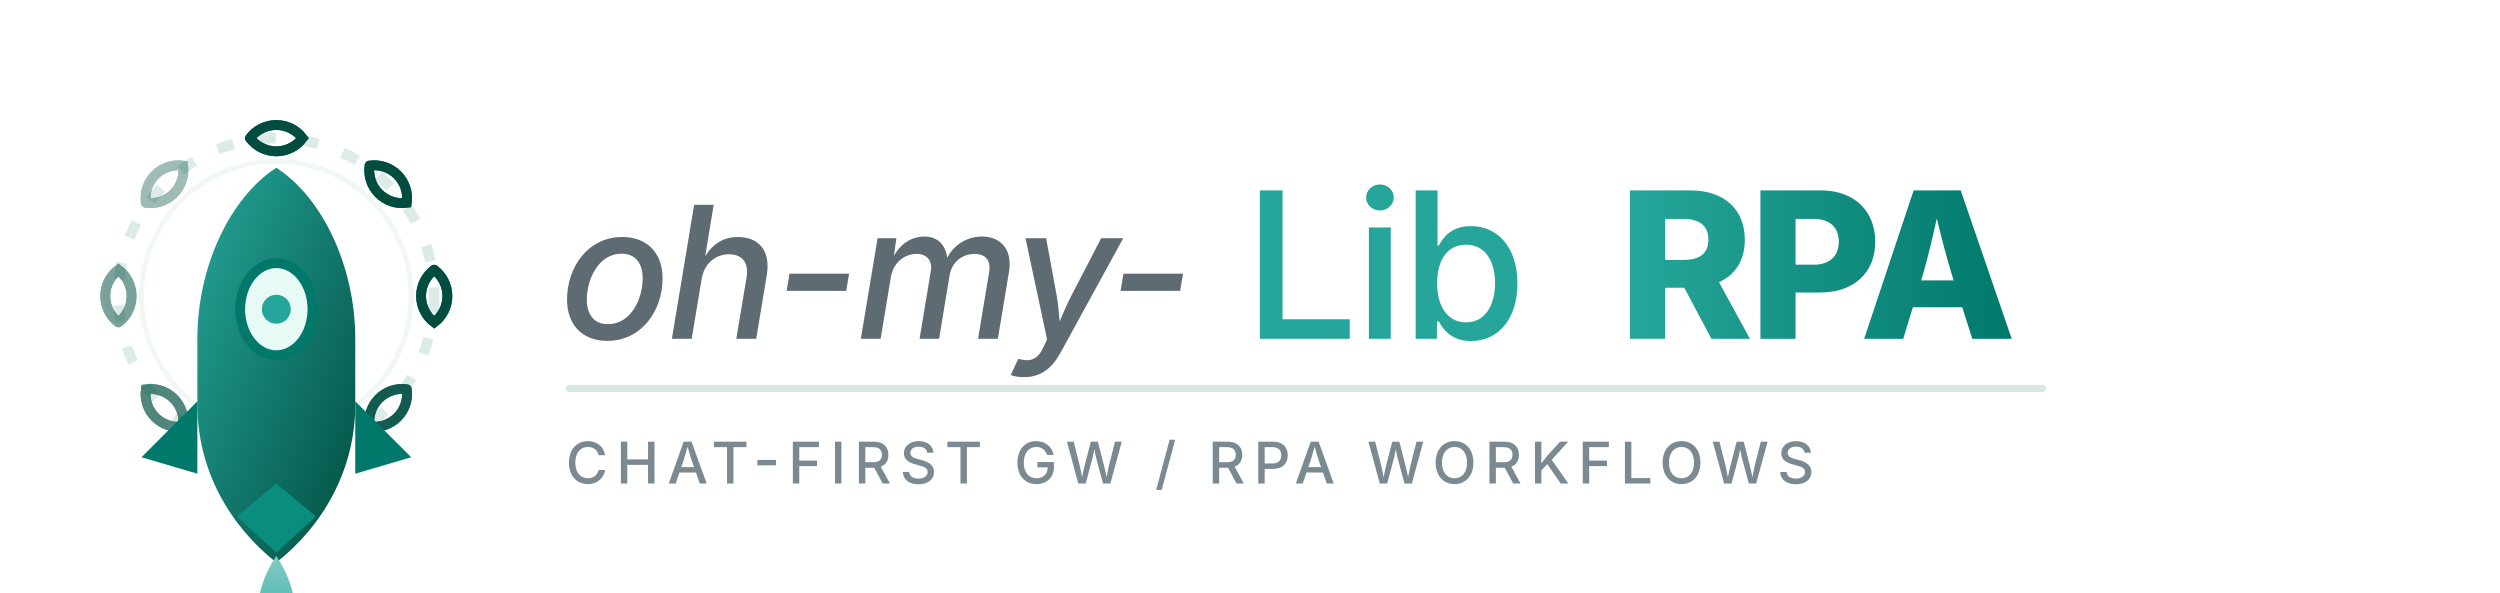
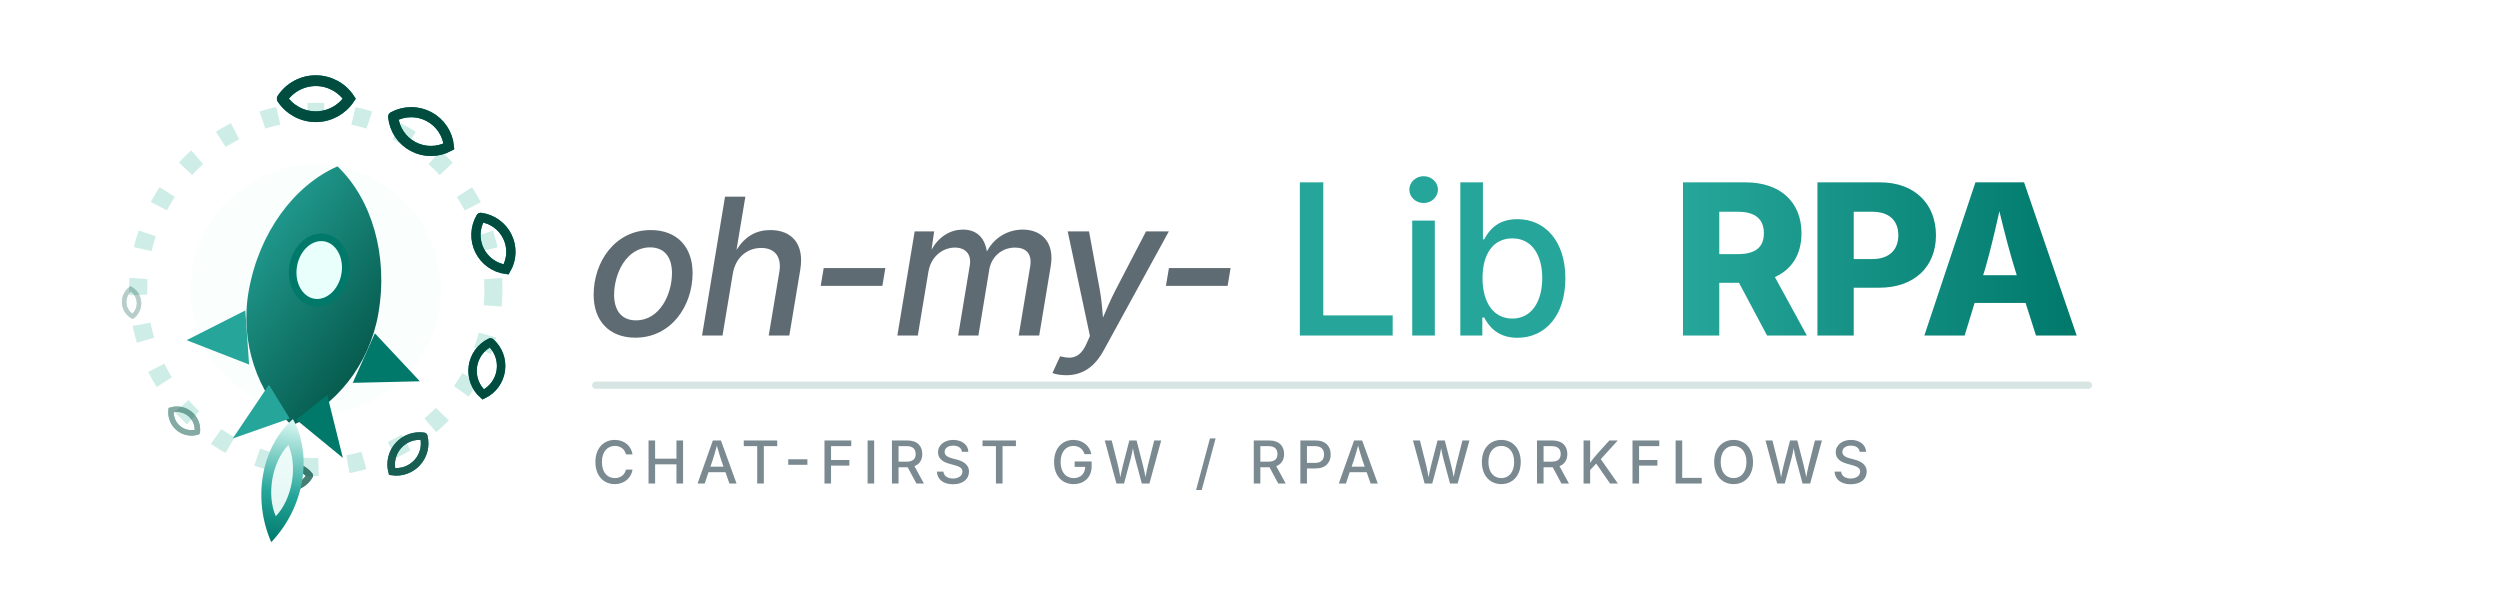
<svg xmlns="http://www.w3.org/2000/svg" viewBox="0 0 760 180" width="760" height="180" role="img" aria-label="oh-my-LibRPA wordmark">
  <defs>
-     <linearGradient id="rocketBodyWord" x1="0%" y1="0%" x2="100%" y2="100%">
+     <linearGradient id="rocket-body-sm" x1="0%" y1="0%" x2="100%" y2="100%">
      <stop offset="0%" stop-color="#26A69A" />
      <stop offset="100%" stop-color="#004D40" />
    </linearGradient>
-     <linearGradient id="rocketFlameWord" x1="0%" y1="0%" x2="0%" y2="100%">
-       <stop offset="0%" stop-color="#80CBC4" />
-       <stop offset="100%" stop-color="#26A69A" />
+     <linearGradient id="rocket-flame-sm" x1="0%" y1="0%" x2="0%" y2="100%">
+       <stop offset="0%" stop-color="#DFFAF5" />
+       <stop offset="60%" stop-color="#26A69A" />
+       <stop offset="100%" stop-color="#00796B" />
    </linearGradient>
    <linearGradient id="oml-text-main" x1="0%" y1="0%" x2="100%" y2="0%">
      <stop offset="0%" stop-color="#26A69A" />
      <stop offset="100%" stop-color="#00796B" />
    </linearGradient>
-     <g id="bubbleWord" fill="none" stroke-linecap="round">
-       <path d="M-8,0 A10,10 0 0,1 8,0 A10,10 0 0,1 -8,0" stroke="#00796B" stroke-width="3" />
-       <path d="M-8,0 A10,10 0 0,0 8,0 A10,10 0 0,0 -8,0" stroke="#004D40" stroke-width="3" />
+     <g id="bubble-sm" fill="none" stroke-linecap="round" stroke-width="3.2">
+       <path d="M-10,0 A12,12 0 0,1 10,0 A12,12 0 0,1 -10,0" stroke="#00796B" />
+       <path d="M-10,0 A12,12 0 0,0 10,0 A12,12 0 0,0 -10,0" stroke="#004D40" />
    </g>
  </defs>
-   <g transform="translate(8,8)">
-     <circle cx="76" cy="82" r="48" fill="none" stroke="#DCEBE7" stroke-width="3.2" stroke-dasharray="5 8" />
-     <circle cx="76" cy="82" r="41" fill="none" stroke="#F1F7F5" stroke-width="1.5" />
-     <use href="#bubbleWord" transform="translate(76 34) rotate(0)" opacity="1.0" />
-     <use href="#bubbleWord" transform="translate(110 48) rotate(45)" opacity="1.0" />
-     <use href="#bubbleWord" transform="translate(124 82) rotate(90)" opacity="1.0" />
-     <use href="#bubbleWord" transform="translate(110 116) rotate(135)" opacity="0.92" />
-     <use href="#bubbleWord" transform="translate(76 130) rotate(180)" opacity="0.82" />
-     <use href="#bubbleWord" transform="translate(42 116) rotate(225)" opacity="0.68" />
-     <use href="#bubbleWord" transform="translate(28 82) rotate(270)" opacity="0.52" />
-     <use href="#bubbleWord" transform="translate(42 48) rotate(315)" opacity="0.38" />
-     <path d="M76 43              C90 52 100 73 100 95              V115              C100 135 90 152 76 163              C62 152 52 135 52 115              V95              C52 73 62 52 76 43 Z" fill="url(#rocketBodyWord)" />
-     <path d="M52 114 L35 131 L52 136 Z" fill="#00796B" />
-     <path d="M100 114 L117 131 L100 136 Z" fill="#00796B" />
-     <path d="M64 149 L76 139 L88 149 L76 160 Z" fill="#0A8F80" opacity="0.95" />
-     <ellipse cx="76" cy="86" rx="11" ry="14" fill="#E7FAF6" stroke="#00796B" stroke-width="3" />
-     <circle cx="76" cy="86" r="4.4" fill="#26A69A" />
-     <path d="M76 161 C68 173 69 185 76 196 C83 185 84 173 76 161 Z" fill="url(#rocketFlameWord)" />
+   <g transform="translate(96 88)">
+     <circle cx="0" cy="0" r="54" fill="none" stroke="#CFEDE7" stroke-width="5.5" stroke-dasharray="5 9" />
+     <circle cx="0" cy="0" r="38" fill="#FAFEFD" opacity="0.95" />
+     <use href="#bubble-sm" transform="translate(0 -58) scale(1.02)" />
+     <use href="#bubble-sm" transform="translate(32 -48) rotate(28) scale(0.96)" />
+     <use href="#bubble-sm" transform="translate(54 -14) rotate(64) scale(0.88)" />
+     <use href="#bubble-sm" transform="translate(52 24) rotate(98) scale(0.80)" />
+     <use href="#bubble-sm" transform="translate(28 50) rotate(132) scale(0.72)" opacity="0.9" />
+     <use href="#bubble-sm" transform="translate(-8 57) rotate(176) scale(0.62)" opacity="0.72" />
+     <use href="#bubble-sm" transform="translate(-40 40) rotate(220) scale(0.52)" opacity="0.48" />
+     <use href="#bubble-sm" transform="translate(-56 4) rotate(266) scale(0.42)" opacity="0.28" />
+     <g transform="translate(0 0) rotate(10)">
+       <path d="M0 -38 C12 -30 20 -14 20 4 C20 20 12 34 0 42 C-12 34 -20 20 -20 4 C-20 -14 -12 -30 0 -38 Z" fill="url(#rocket-body-sm)" />
+       <ellipse cx="0" cy="-6" rx="8" ry="10" fill="#E8FFFB" stroke="#00796B" stroke-width="2.3" />
+       <path d="M-20 10 L-36 22 L-16 26 Z" fill="#26A69A" />
+       <path d="M20 10 L36 22 L16 26 Z" fill="#00796B" />
+       <path d="M-9 31 L-17 49 L-1 40 Z" fill="#26A69A" />
+       <path d="M9 31 L17 49 L1 40 Z" fill="#00796B" />
+       <path d="M0 40 C8 50 8 66 0 78 C-8 66 -8 50 0 40 Z" fill="url(#rocket-flame-sm)" />
+       <path d="M0 48 C4 54 4 64 0 70 C-4 64 -4 54 0 48 Z" fill="#F6FFFD" opacity="0.92" />
+     </g>
  </g>
  <g font-family="Inter, 'IBM Plex Sans', 'Helvetica Neue', Arial, sans-serif">
-     <text x="170" y="103" font-size="56" font-weight="500" font-style="italic" letter-spacing="-1.1" fill="#5F6B72">oh-my-</text>
-     <text x="378" y="103" font-size="62" font-weight="500" letter-spacing="-1.4" fill="#26A69A">Lib</text>
-     <text x="492" y="103" font-size="62" font-weight="760" letter-spacing="-1.4" fill="url(#oml-text-main)">RPA</text>
-     <rect x="172" y="117" width="450" height="2.2" rx="1.1" fill="#D7E6E3" />
-     <text x="172" y="147" font-size="17.5" font-weight="500" letter-spacing="2.5" fill="#7A8A90">CHAT-FIRST GW / RPA WORKFLOWS</text>
+     <text x="178" y="102" font-size="58" font-weight="500" font-style="italic" letter-spacing="-1.2" fill="#5F6B72">oh-my-</text>
+     <text x="390" y="102" font-size="64" font-weight="500" letter-spacing="-1.5" fill="#26A69A">Lib</text>
+     <text x="508" y="102" font-size="64" font-weight="780" letter-spacing="-1.5" fill="url(#oml-text-main)">RPA</text>
+     <rect x="180" y="116" width="456" height="2.2" rx="1.1" fill="#D7E6E3" />
+     <text x="180" y="147" font-size="18" font-weight="500" letter-spacing="2.5" fill="#7A8A90">CHAT-FIRST GW / RPA WORKFLOWS</text>
  </g>
</svg>
